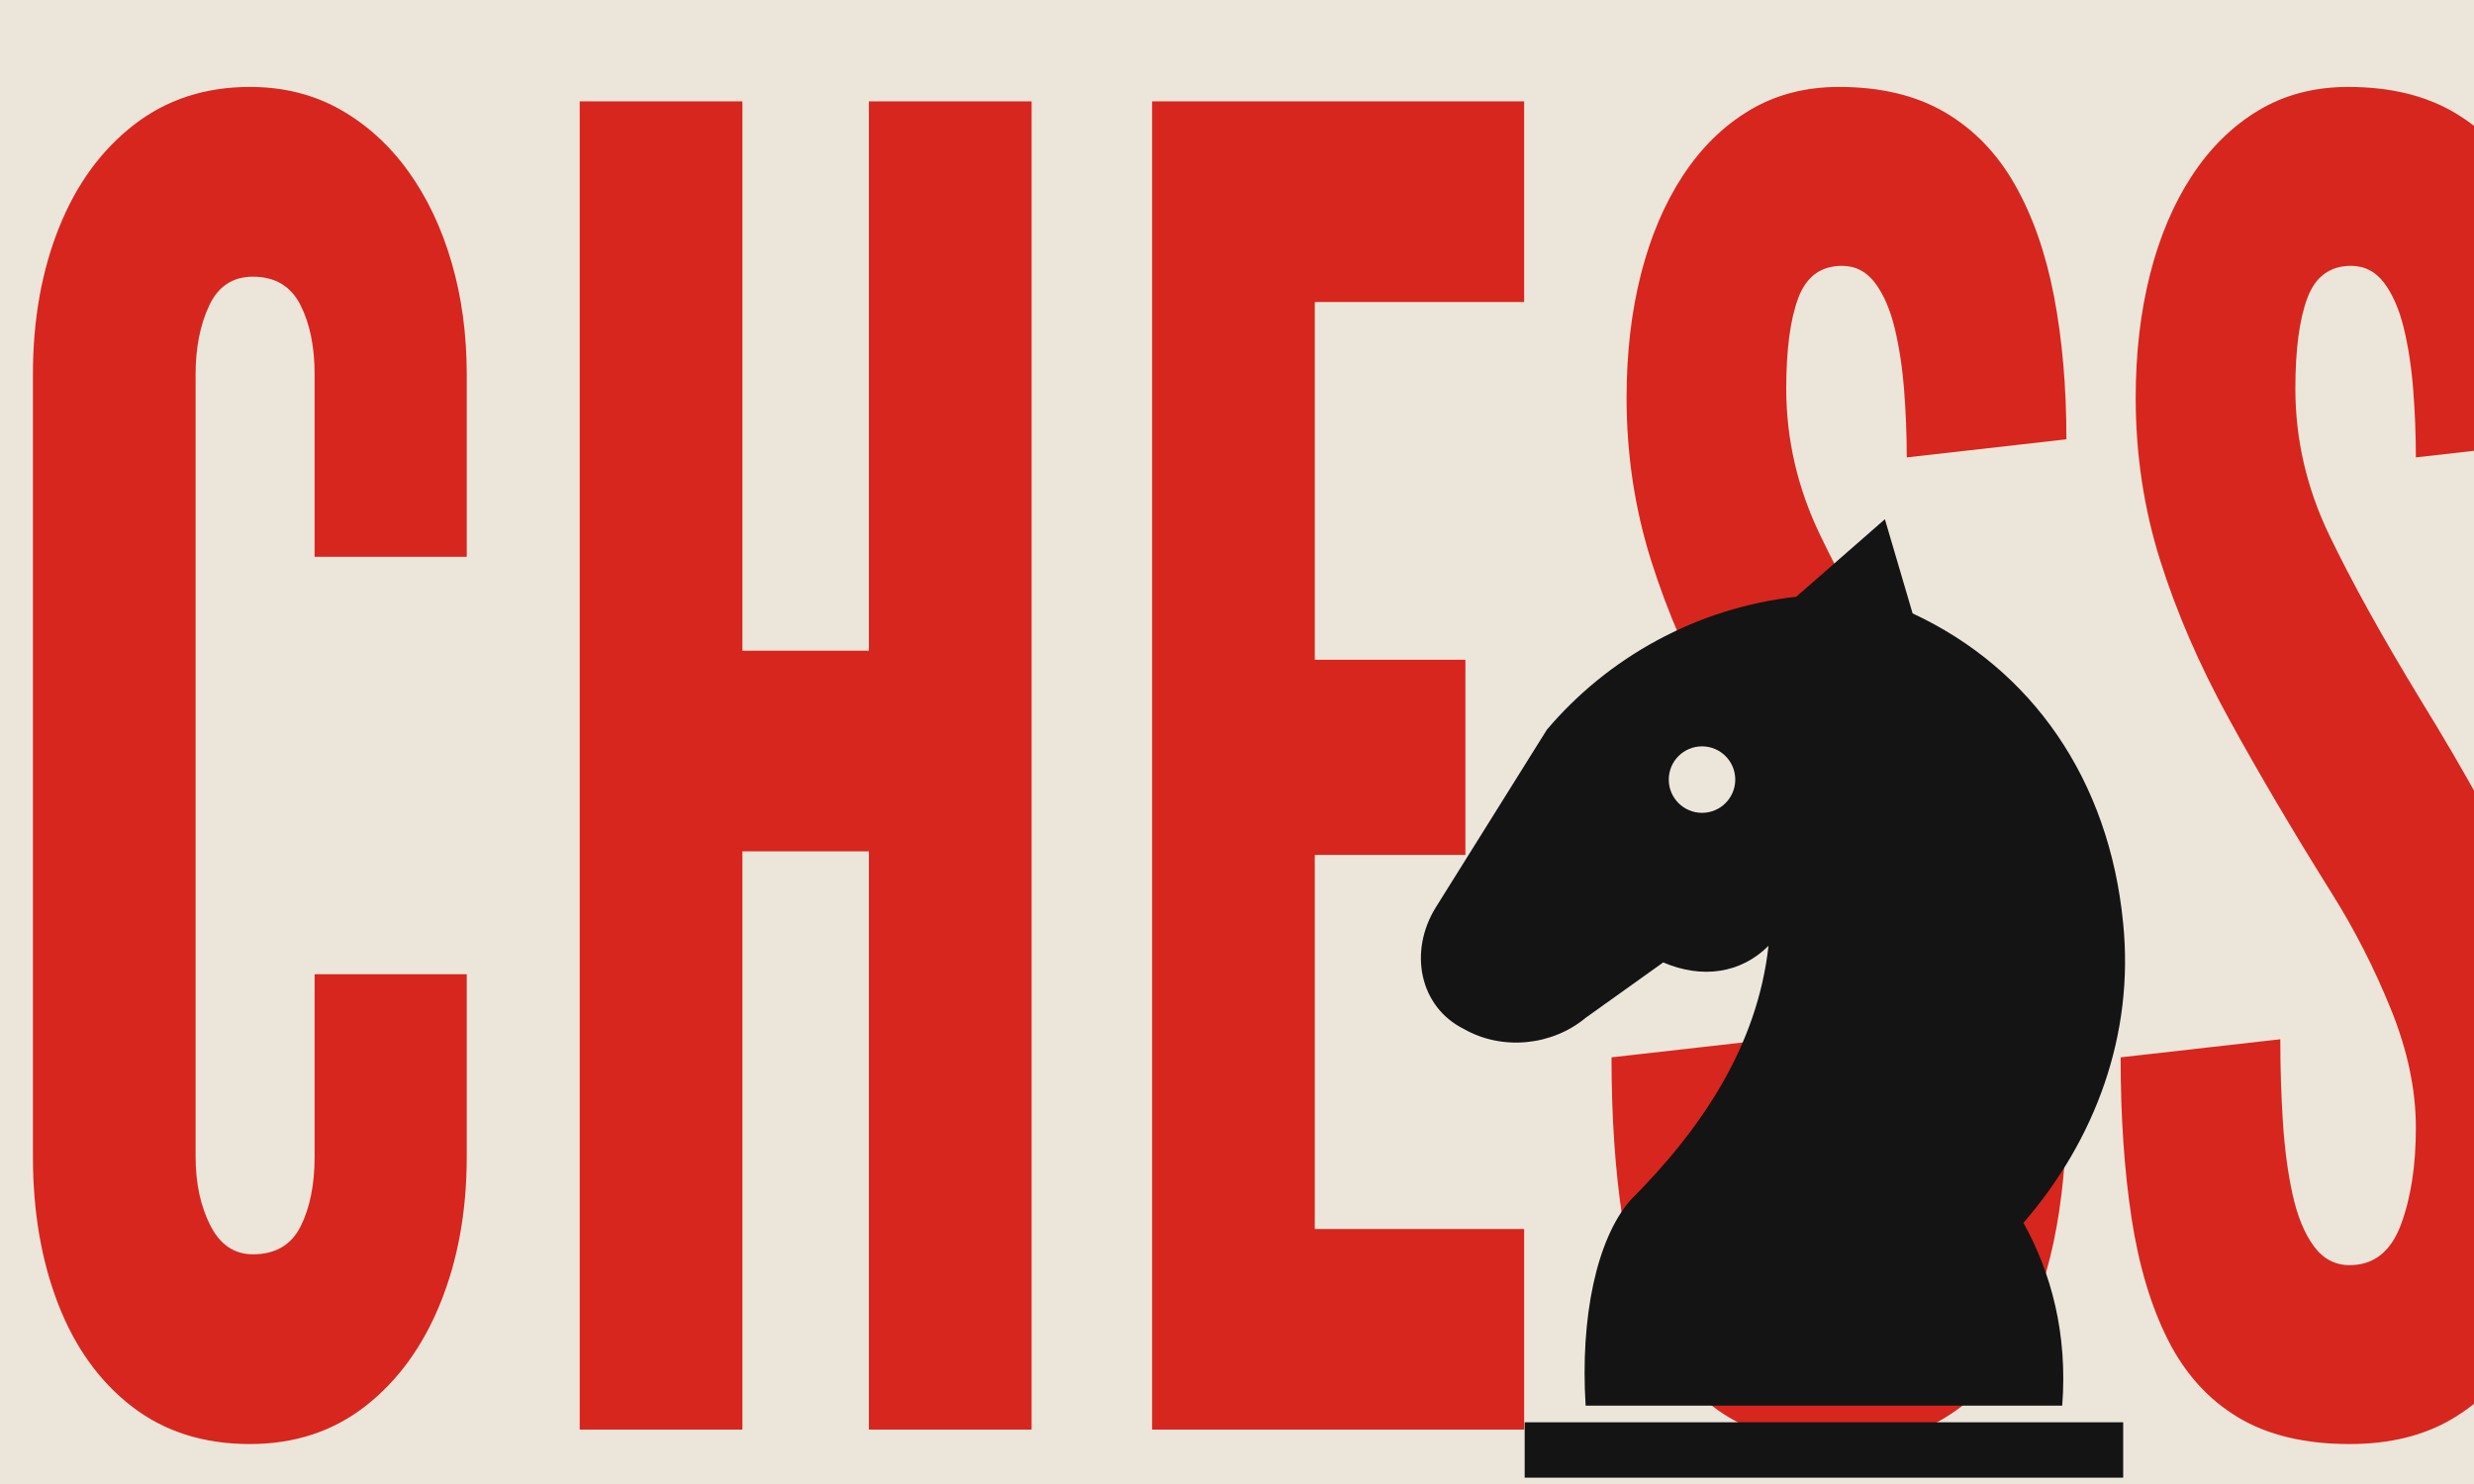
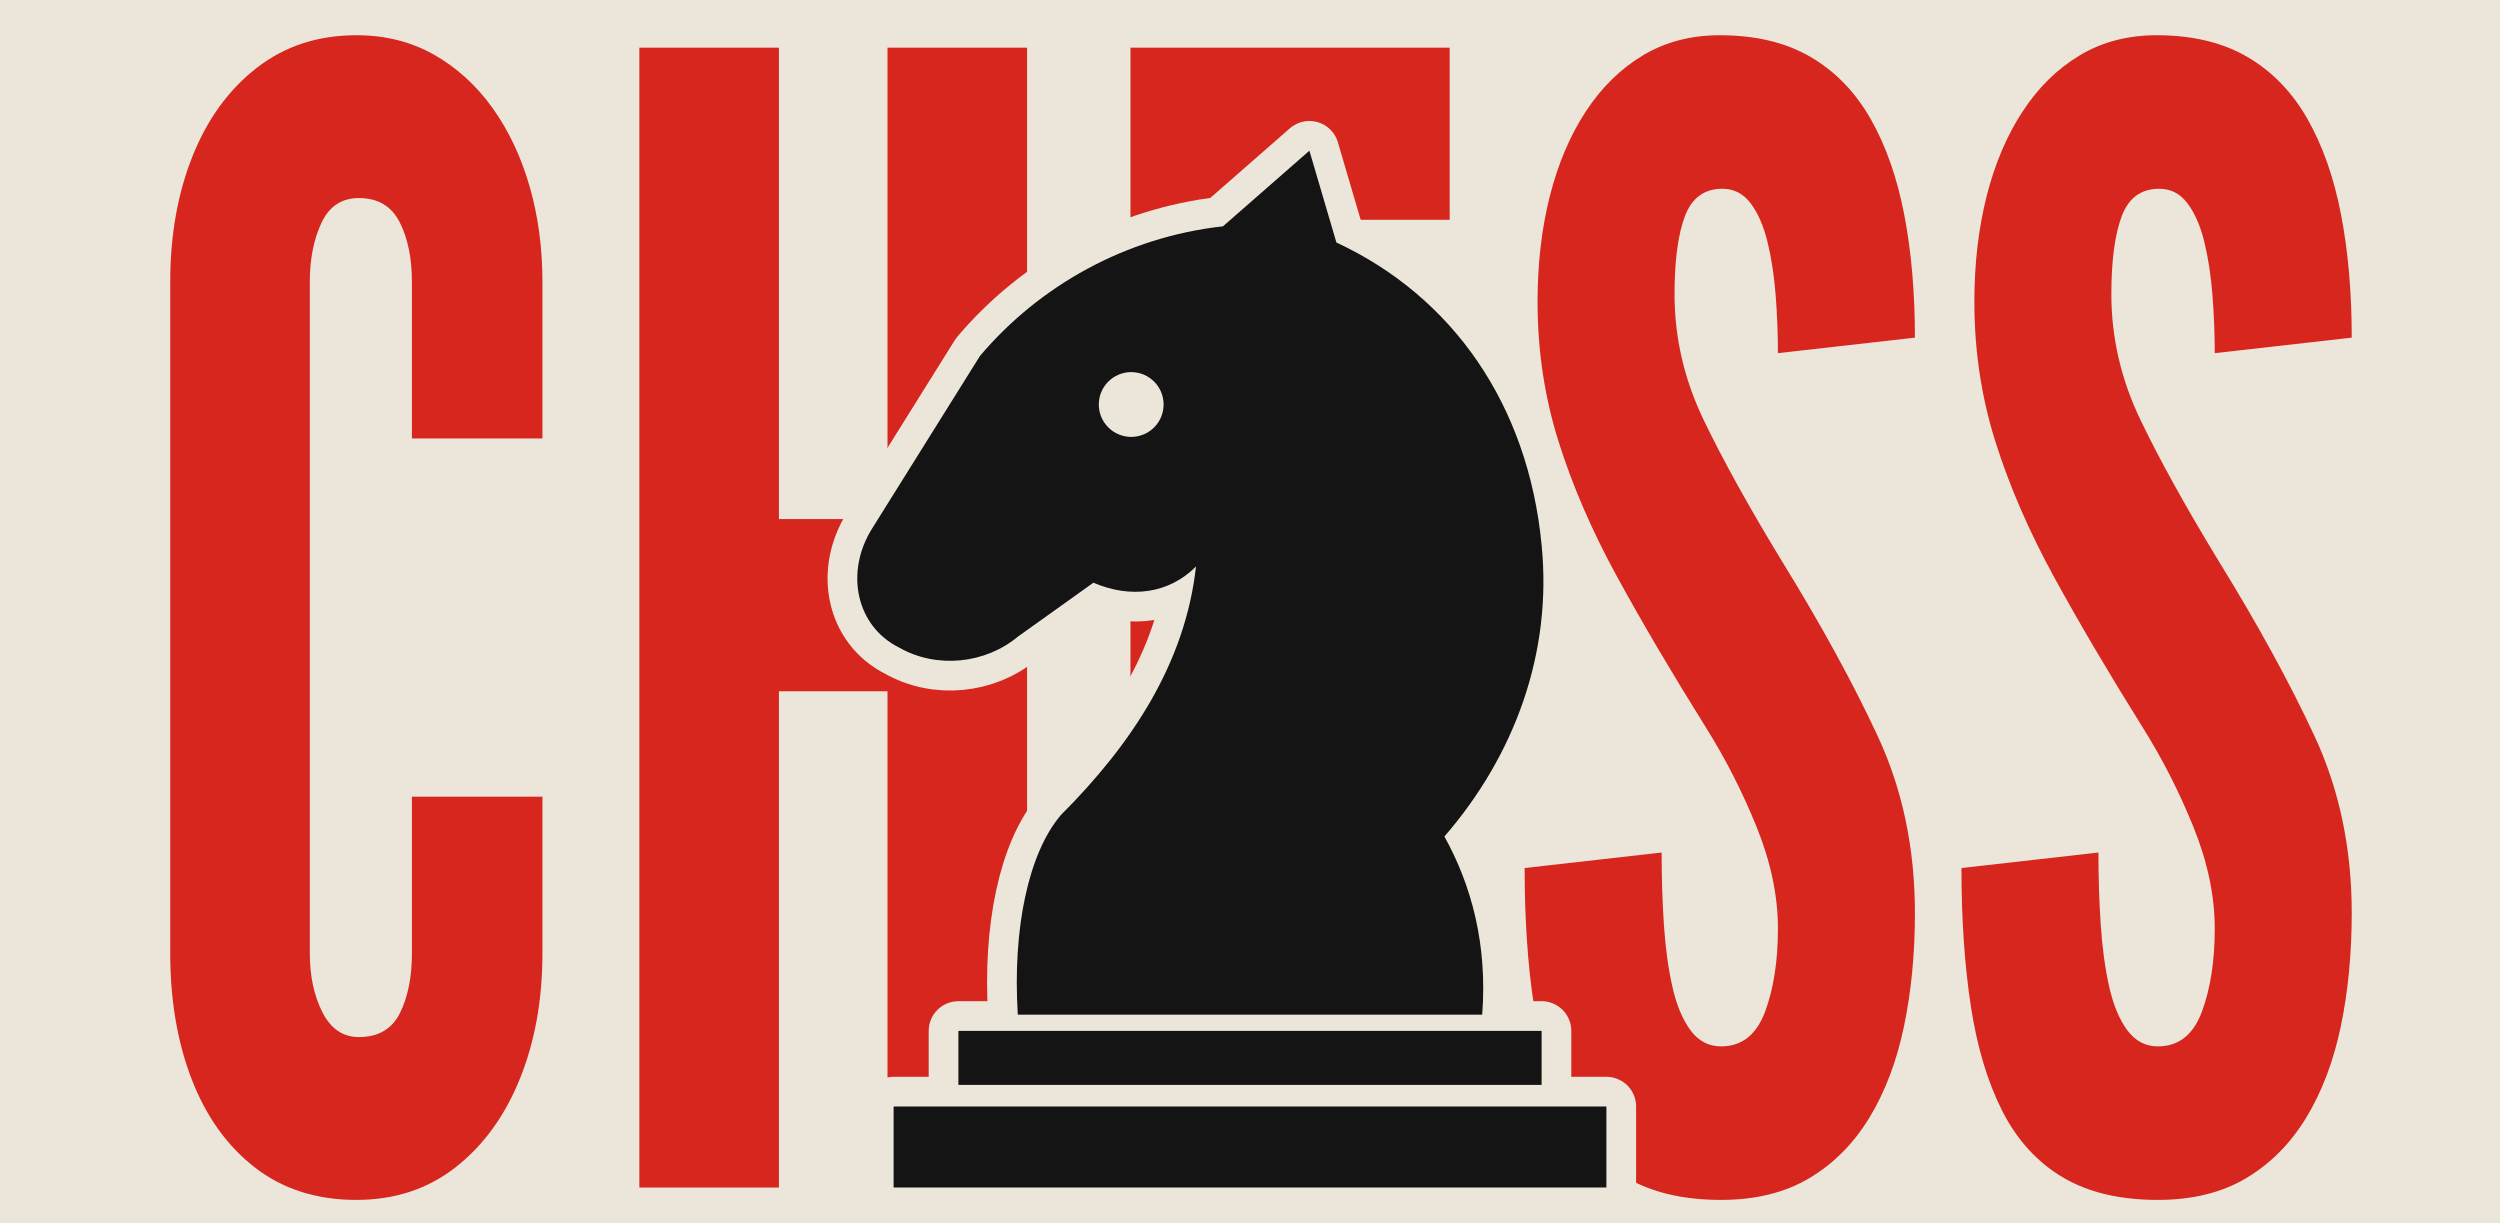
- <svg xmlns="http://www.w3.org/2000/svg" viewBox="0 0 1000 600">
-   <defs>
-     <filter id="grain" x="0" y="0" width="100%" height="100%">
-       <feTurbulence type="fractalNoise" baseFrequency="0.9" numOctaves="2" seed="4" result="n" />
-       <feColorMatrix type="matrix" values="0 0 0 0 0.35  0 0 0 0 0.3  0 0 0 0 0.25  0 0 0 0.10 0" in="n" result="g" />
-       <feComposite in="g" in2="SourceGraphic" operator="in" />
-     </filter>
-   </defs>
+ <svg xmlns="http://www.w3.org/2000/svg" viewBox="0 103 1000 489">
  <rect width="1000" height="600" fill="#ece6da" />
-   <path d="M100.983 583.845Q72.976 583.845 53.341 568.685Q33.706 553.524 23.508 527.222Q13.31 500.92 13.31 467.677V151.321Q13.31 118.443 23.812 92.141Q34.315 65.839 54.102 50.496Q73.89 35.153 100.983 35.153Q121.38 35.153 137.514 44.286Q153.648 53.419 165.064 69.31Q176.48 85.2 182.569 106.206Q188.657 127.211 188.657 151.321V225.113H127.164V151.321Q127.164 134.517 121.38 123.192Q115.596 111.868 102.201 111.868Q90.024 111.868 84.545 123.558Q79.065 135.248 79.065 151.321V467.677Q79.065 483.751 85.001 495.441Q90.937 507.13 102.201 507.13Q115.9 507.13 121.532 495.806Q127.164 484.481 127.164 467.677V393.885H188.657V467.677Q188.657 500.555 178.002 526.857Q167.348 553.159 147.712 568.502Q128.077 583.845 100.983 583.845ZM234.321 578.0V40.998H300.076V263.105H351.219V40.998H416.974V578.0H351.219V344.203H300.076V578.0ZM465.682 578.0V40.998H616.067V122.096H531.437V266.758H592.322V345.665H531.437V496.902H616.067V578.0ZM743.924 583.845Q716.831 583.845 698.87 573.068Q680.909 562.292 670.558 541.835Q660.208 521.377 655.794 492.518Q651.38 463.659 651.38 427.493L715.917 420.187Q715.917 437.722 716.983 453.978Q718.048 470.234 720.94 483.203Q723.832 496.171 729.464 503.843Q735.096 511.514 743.924 511.514Q758.536 511.514 764.625 495.258Q770.713 479.002 770.713 455.987Q770.713 432.973 760.667 408.132Q750.621 383.291 736.618 361.007Q712.873 323.016 695.064 290.503Q677.256 257.991 667.362 226.574Q657.468 195.158 657.468 160.819Q657.468 133.786 663.252 110.955Q669.036 88.123 680.148 71.136Q691.259 54.149 707.089 44.651Q722.919 35.153 743.315 35.153Q768.582 35.153 786.087 45.382Q803.591 55.611 814.398 74.607Q825.205 93.603 830.228 119.722Q835.251 145.841 835.251 177.623L770.713 184.929Q770.713 171.413 769.648 157.714Q768.582 144.015 765.843 132.69Q763.103 121.366 757.928 114.425Q752.752 107.484 744.533 107.484Q731.747 107.484 726.877 120.453Q722.006 133.421 722.006 157.166Q722.006 187.852 735.705 216.346Q749.404 244.84 772.54 282.832Q800.242 327.765 817.747 365.391Q835.251 403.018 835.251 448.681Q835.251 477.54 830.076 502.199Q824.901 526.857 813.789 545.122Q802.678 563.388 785.478 573.616Q768.278 583.845 743.924 583.845ZM949.714 583.845Q922.62 583.845 904.659 573.068Q886.698 562.292 876.348 541.835Q865.998 521.377 861.584 492.518Q857.169 463.659 857.169 427.493L921.707 420.187Q921.707 437.722 922.773 453.978Q923.838 470.234 926.73 483.203Q929.622 496.171 935.254 503.843Q940.886 511.514 949.714 511.514Q964.326 511.514 970.415 495.258Q976.503 479.002 976.503 455.987Q976.503 432.973 966.457 408.132Q956.411 383.291 942.408 361.007Q918.663 323.016 900.854 290.503Q883.045 257.991 873.152 226.574Q863.258 195.158 863.258 160.819Q863.258 133.786 869.042 110.955Q874.826 88.123 885.937 71.136Q897.049 54.149 912.879 44.651Q928.709 35.153 949.105 35.153Q974.372 35.153 991.877 45.382Q1009.381 55.611 1020.188 74.607Q1030.995 93.603 1036.018 119.722Q1041.041 145.841 1041.041 177.623L976.503 184.929Q976.503 171.413 975.438 157.714Q974.372 144.015 971.632 132.69Q968.893 121.366 963.717 114.425Q958.542 107.484 950.323 107.484Q937.537 107.484 932.666 120.453Q927.796 133.421 927.796 157.166Q927.796 187.852 941.495 216.346Q955.194 244.84 978.33 282.832Q1006.032 327.765 1023.536 365.391Q1041.041 403.018 1041.041 448.681Q1041.041 477.54 1035.866 502.199Q1030.69 526.857 1019.579 545.122Q1008.468 563.388 991.268 573.616Q974.068 583.845 949.714 583.845Z" fill="#d7261e" />
-   <g transform="translate(735 422.72) scale(1.12) translate(-256 -262)">
+   <path d="M142.533 582.963Q118.754 582.963 102.082 570.091Q85.411 557.219 76.752 534.887Q68.093 512.555 68.093 484.33V215.725Q68.093 187.81 77.01 165.478Q85.928 143.146 102.728 130.119Q119.529 117.092 142.533 117.092Q159.851 117.092 173.55 124.847Q187.249 132.601 196.941 146.093Q206.634 159.585 211.804 177.42Q216.973 195.254 216.973 215.725V278.379H164.762V215.725Q164.762 201.458 159.851 191.843Q154.94 182.227 143.567 182.227Q133.228 182.227 128.576 192.153Q123.923 202.078 123.923 215.725V484.33Q123.923 497.977 128.963 507.902Q134.003 517.828 143.567 517.828Q155.198 517.828 159.98 508.213Q164.762 498.597 164.762 484.33V421.676H216.973V484.33Q216.973 512.245 207.926 534.577Q198.88 556.909 182.209 569.936Q165.537 582.963 142.533 582.963ZM255.744 578.0V122.055H311.574V310.636H354.997V122.055H410.827V578.0H354.997V379.493H311.574V578.0ZM452.183 578.0V122.055H579.868V190.912H508.013V313.738H559.707V380.734H508.013V509.143H579.868V578.0ZM688.426 582.963Q665.422 582.963 650.172 573.813Q634.922 564.663 626.134 547.294Q617.346 529.924 613.599 505.421Q609.851 480.918 609.851 450.211L664.647 444.008Q664.647 458.896 665.551 472.698Q666.456 486.501 668.912 497.512Q671.367 508.523 676.149 515.036Q680.93 521.55 688.426 521.55Q700.833 521.55 706.002 507.747Q711.172 493.945 711.172 474.404Q711.172 454.864 702.642 433.773Q694.113 412.681 682.223 393.761Q662.062 361.504 646.941 333.899Q631.821 306.294 623.42 279.62Q615.02 252.945 615.02 223.79Q615.02 200.837 619.931 181.452Q624.842 162.067 634.276 147.644Q643.711 133.221 657.151 125.157Q670.592 117.092 687.909 117.092Q709.362 117.092 724.225 125.777Q739.087 134.462 748.262 150.59Q757.438 166.719 761.703 188.896Q765.968 211.073 765.968 238.057L711.172 244.261Q711.172 232.785 710.267 221.153Q709.362 209.522 707.036 199.907Q704.71 190.292 700.316 184.399Q695.922 178.505 688.943 178.505Q678.087 178.505 673.952 189.516Q669.816 200.527 669.816 220.688Q669.816 246.742 681.447 270.935Q693.079 295.128 712.723 327.385Q736.244 365.536 751.106 397.483Q765.968 429.43 765.968 468.201Q765.968 492.704 761.574 513.64Q757.18 534.577 747.746 550.085Q738.311 565.593 723.708 574.278Q709.104 582.963 688.426 582.963ZM863.153 582.963Q840.149 582.963 824.899 573.813Q809.65 564.663 800.862 547.294Q792.074 529.924 788.326 505.421Q784.578 480.918 784.578 450.211L839.374 444.008Q839.374 458.896 840.279 472.698Q841.183 486.501 843.639 497.512Q846.094 508.523 850.876 515.036Q855.658 521.55 863.153 521.55Q875.56 521.55 880.729 507.747Q885.899 493.945 885.899 474.404Q885.899 454.864 877.369 433.773Q868.84 412.681 856.95 393.761Q836.789 361.504 821.669 333.899Q806.548 306.294 798.148 279.62Q789.747 252.945 789.747 223.79Q789.747 200.837 794.658 181.452Q799.569 162.067 809.003 147.644Q818.438 133.221 831.878 125.157Q845.319 117.092 862.636 117.092Q884.09 117.092 898.952 125.777Q913.814 134.462 922.99 150.59Q932.165 166.719 936.43 188.896Q940.695 211.073 940.695 238.057L885.899 244.261Q885.899 232.785 884.994 221.153Q884.09 209.522 881.763 199.907Q879.437 190.292 875.043 184.399Q870.649 178.505 863.67 178.505Q852.814 178.505 848.679 189.516Q844.543 200.527 844.543 220.688Q844.543 246.742 856.175 270.935Q867.806 295.128 887.45 327.385Q910.971 365.536 925.833 397.483Q940.695 429.43 940.695 468.201Q940.695 492.704 936.301 513.64Q931.907 534.577 922.473 550.085Q913.038 565.593 898.435 574.278Q883.831 582.963 863.153 582.963Z" fill="#d7261e" />
+   <g transform="translate(221.36 85.52) scale(1.08)">
+     <path d="M 172 392 L 344 392 C 346 366 340 344 330 326 C 356 296 370 258 366 218 C 361 166 333 126 290 106 L 280 72 L 248 100 C 212 104 180 122 158 148 L 118 212 C 108 228 112 248 128 256 C 142 264 160 262 172 252 L 200 232 C 214 238 228 236 238 226 C 234 262 214 292 188 318 C 176 332 170 360 172 392 Z" fill="#ece6da" stroke="#ece6da" stroke-width="22" stroke-linejoin="round" />
+     <rect x="150" y="398" width="216" height="20" fill="#ece6da" stroke="#ece6da" stroke-width="22" stroke-linejoin="round" />
+     <rect x="126" y="426" width="264" height="30" fill="#ece6da" stroke="#ece6da" stroke-width="22" stroke-linejoin="round" />
    <path d="M 172 392 L 344 392 C 346 366 340 344 330 326 C 356 296 370 258 366 218 C 361 166 333 126 290 106 L 280 72 L 248 100 C 212 104 180 122 158 148 L 118 212 C 108 228 112 248 128 256 C 142 264 160 262 172 252 L 200 232 C 214 238 228 236 238 226 C 234 262 214 292 188 318 C 176 332 170 360 172 392 Z" fill="#141414" />
    <rect x="150" y="398" width="216" height="20" fill="#141414" />
    <rect x="126" y="426" width="264" height="30" fill="#141414" />
    <circle cx="214" cy="166" r="12" fill="#ece6da" />
  </g>
</svg>
